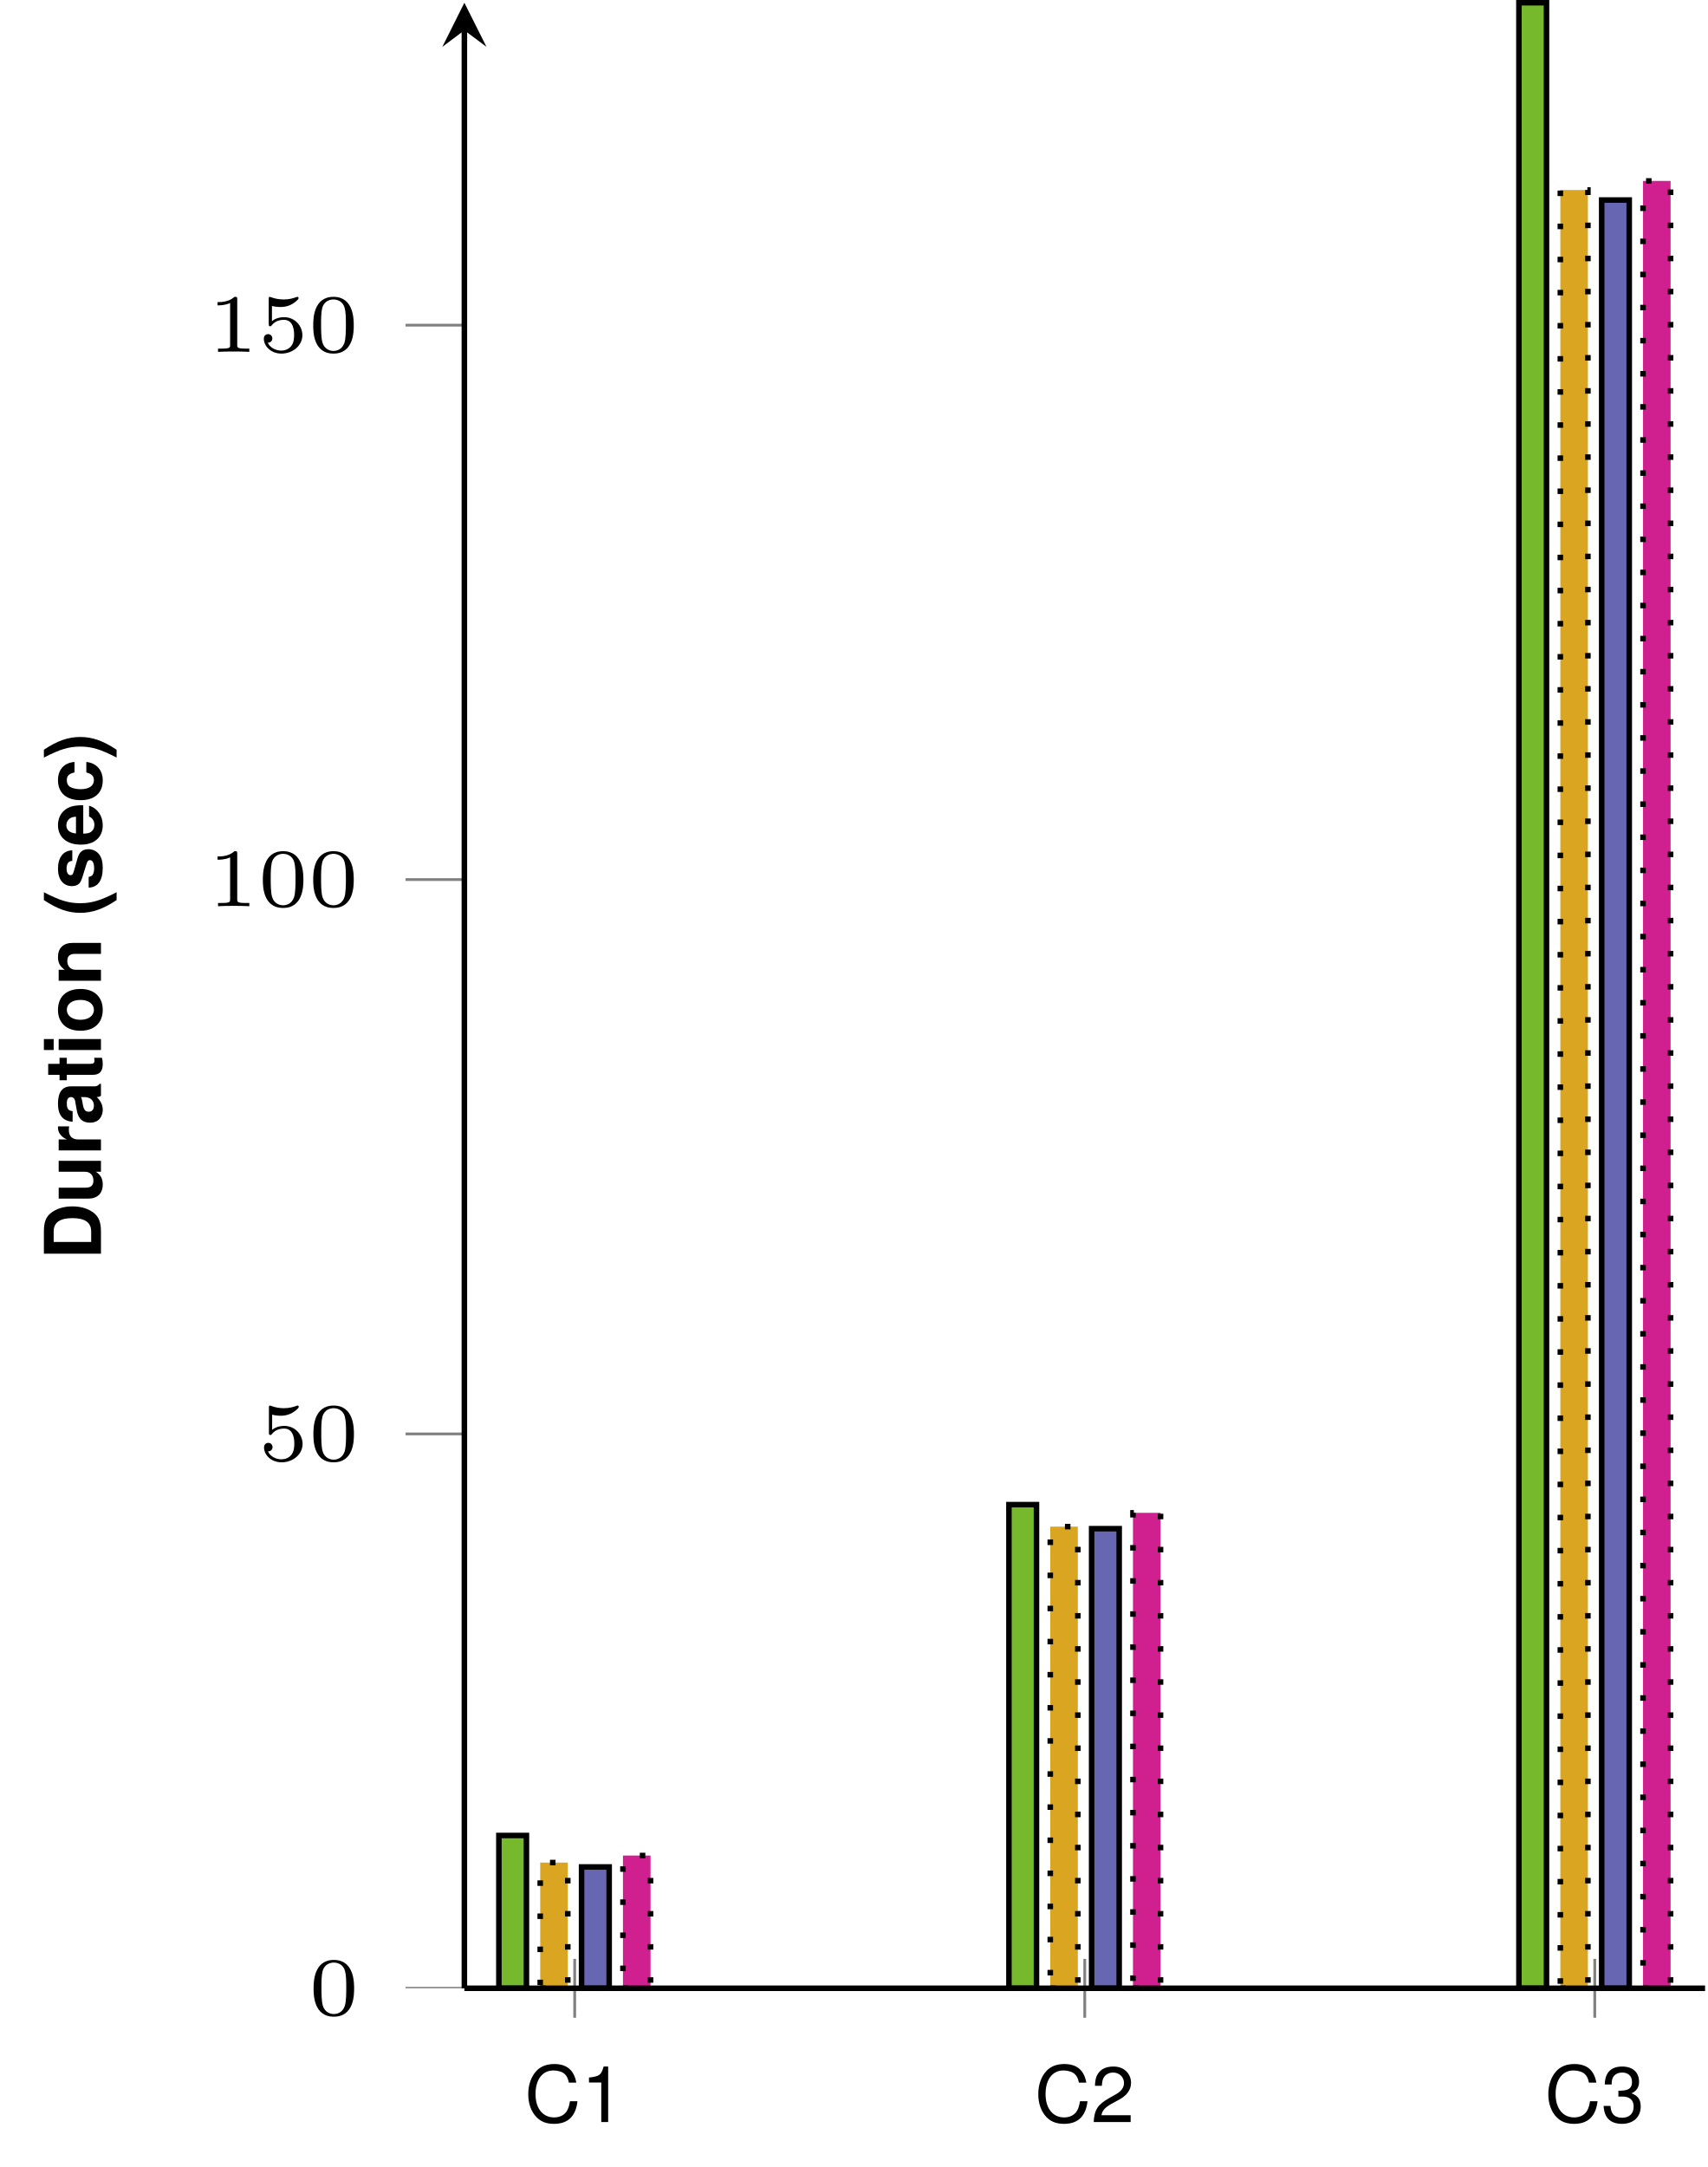
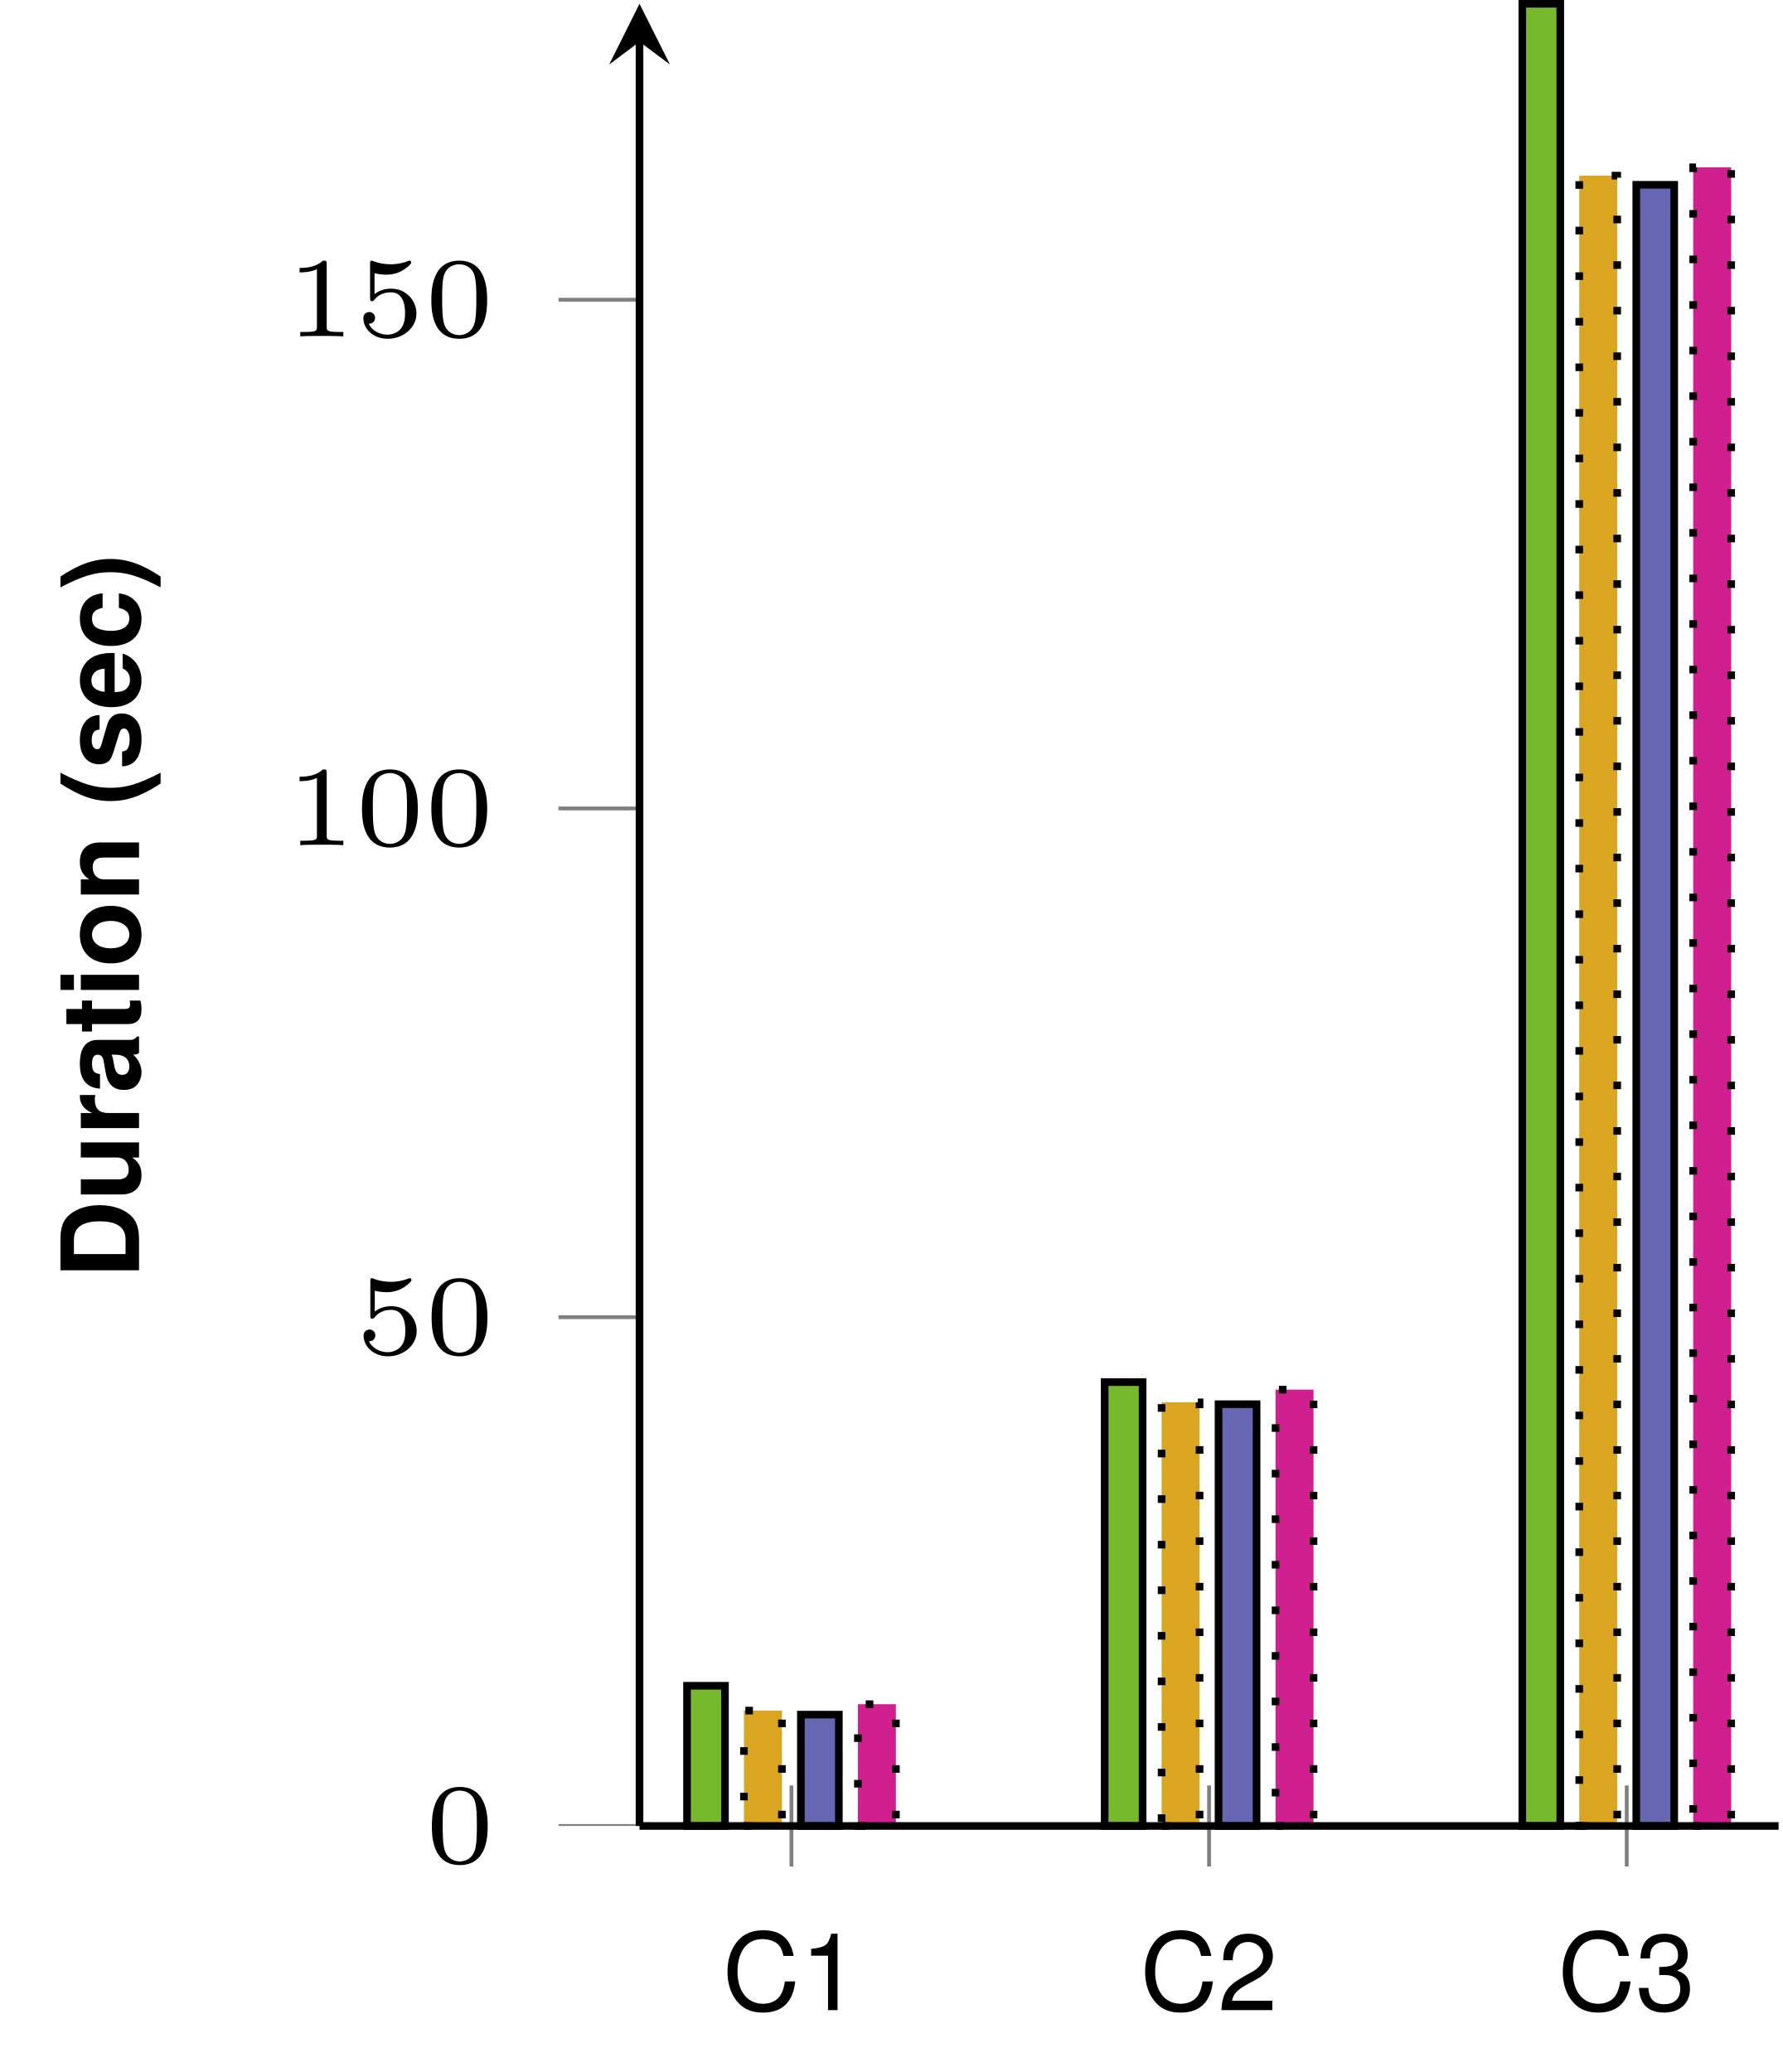
- <svg xmlns="http://www.w3.org/2000/svg" xmlns:xlink="http://www.w3.org/1999/xlink" height="156.573pt" version="1.1" viewBox="0 -156.573 123.428 156.573" width="123.428pt">
+ <svg xmlns="http://www.w3.org/2000/svg" xmlns:xlink="http://www.w3.org/1999/xlink" height="108.754pt" version="1.1" viewBox="0 -108.754 93.54 108.754" width="93.54pt">
  <defs>
    <clipPath id="clip1">
-       <path d="M33.562 128.824H123.231V-298.11H33.562" />
+       <path d="M33.562 128.836H93.34V-250.305H33.562" />
    </clipPath>
    <clipPath id="clip2">
-       <path d="M-108.176 -12.914V-156.375H264.969V-12.914" />
+       <path d="M-108.172 -12.914V-108.555H235.078V-12.914" />
    </clipPath>
    <path d="M1.148 -4.124C0.498 -3.146 0.226 -2.365 0.226 -1.499C0.226 -0.628 0.498 0.153 1.148 1.131H1.714C1.115 -0.034 0.922 -0.668 0.922 -1.499C0.922 -2.325 1.115 -2.97 1.714 -4.124H1.148Z" id="g1-40" />
    <path d="M0.69 1.131C1.341 0.153 1.612 -0.628 1.612 -1.494C1.612 -2.365 1.341 -3.146 0.69 -4.124H0.124C0.724 -2.959 0.917 -2.325 0.917 -1.494C0.917 -0.668 0.724 -0.023 0.124 1.131H0.69Z" id="g1-41" />
    <path d="M0.436 0H2.048C2.676 0 3.072 -0.147 3.349 -0.481C3.677 -0.866 3.853 -1.426 3.853 -2.065C3.853 -2.699 3.677 -3.259 3.349 -3.649C3.072 -3.983 2.682 -4.124 2.048 -4.124H0.436V0ZM1.284 -0.707V-3.417H2.048C2.687 -3.417 3.004 -2.97 3.004 -2.059C3.004 -1.154 2.687 -0.707 2.048 -0.707H1.284Z" id="g1-68" />
    <path d="M2.965 -0.096C2.823 -0.226 2.783 -0.311 2.783 -0.47V-2.167C2.783 -2.789 2.359 -3.106 1.533 -3.106S0.277 -2.755 0.226 -2.048H0.99C1.03 -2.365 1.16 -2.467 1.55 -2.467C1.856 -2.467 2.008 -2.365 2.008 -2.161C2.008 -2.059 1.957 -1.969 1.873 -1.924C1.765 -1.867 1.765 -1.867 1.375 -1.805L1.058 -1.748C0.453 -1.646 0.158 -1.335 0.158 -0.786C0.158 -0.526 0.232 -0.311 0.373 -0.158C0.549 0.023 0.815 0.13 1.086 0.13C1.426 0.13 1.737 -0.017 2.014 -0.306C2.014 -0.147 2.031 -0.091 2.105 0H2.965V-0.096ZM2.008 -1.228C2.008 -0.769 1.782 -0.509 1.38 -0.509C1.115 -0.509 0.95 -0.651 0.95 -0.877C0.95 -1.115 1.075 -1.228 1.403 -1.296L1.675 -1.346C1.884 -1.386 1.918 -1.397 2.008 -1.443V-1.228Z" id="g1-97" />
    <path d="M2.953 -1.912C2.897 -2.659 2.399 -3.106 1.635 -3.106C0.724 -3.106 0.192 -2.506 0.192 -1.465C0.192 -0.458 0.718 0.13 1.624 0.13C2.365 0.13 2.88 -0.328 2.953 -1.058H2.195C2.093 -0.662 1.935 -0.509 1.629 -0.509C1.228 -0.509 0.984 -0.871 0.984 -1.465C0.984 -1.754 1.041 -2.025 1.137 -2.206C1.228 -2.376 1.403 -2.467 1.629 -2.467C1.952 -2.467 2.105 -2.314 2.195 -1.912H2.953Z" id="g1-99" />
    <path d="M2.965 -1.279C2.97 -1.346 2.97 -1.375 2.97 -1.414C2.97 -1.72 2.925 -2.003 2.851 -2.218C2.648 -2.772 2.155 -3.106 1.539 -3.106C0.662 -3.106 0.124 -2.472 0.124 -1.448C0.124 -0.47 0.656 0.13 1.522 0.13C2.206 0.13 2.761 -0.26 2.936 -0.86H2.155C2.059 -0.617 1.839 -0.475 1.55 -0.475C1.324 -0.475 1.143 -0.571 1.03 -0.741C0.956 -0.854 0.928 -0.99 0.917 -1.279H2.965ZM0.928 -1.805C0.979 -2.269 1.177 -2.501 1.528 -2.501C1.726 -2.501 1.907 -2.404 2.02 -2.246C2.093 -2.133 2.127 -2.014 2.144 -1.805H0.928Z" id="g1-101" />
    <path d="M1.171 -3.055H0.379V0H1.171V-3.055ZM1.171 -4.124H0.379V-3.417H1.171V-4.124Z" id="g1-105" />
    <path d="M0.356 -3.055V0H1.148V-1.833C1.148 -2.195 1.403 -2.433 1.788 -2.433C2.127 -2.433 2.297 -2.246 2.297 -1.884V0H3.089V-2.048C3.089 -2.721 2.716 -3.106 2.065 -3.106C1.652 -3.106 1.375 -2.953 1.148 -2.614V-3.055H0.356Z" id="g1-110" />
    <path d="M1.703 -3.106C0.769 -3.106 0.198 -2.489 0.198 -1.488C0.198 -0.481 0.769 0.13 1.709 0.13C2.636 0.13 3.219 -0.487 3.219 -1.465C3.219 -2.501 2.659 -3.106 1.703 -3.106ZM1.709 -2.467C2.144 -2.467 2.427 -2.076 2.427 -1.477C2.427 -0.905 2.133 -0.509 1.709 -0.509C1.279 -0.509 0.99 -0.905 0.99 -1.488S1.279 -2.467 1.709 -2.467Z" id="g1-111" />
    <path d="M0.356 -3.055V0H1.148V-1.624C1.148 -2.088 1.38 -2.32 1.844 -2.32C1.929 -2.32 1.986 -2.314 2.093 -2.297V-3.1C2.048 -3.106 2.02 -3.106 1.997 -3.106C1.635 -3.106 1.318 -2.868 1.148 -2.455V-3.055H0.356Z" id="g1-114" />
    <path d="M2.857 -2.071C2.846 -2.716 2.348 -3.106 1.528 -3.106C0.752 -3.106 0.272 -2.716 0.272 -2.088C0.272 -1.884 0.334 -1.709 0.441 -1.59C0.549 -1.482 0.645 -1.431 0.939 -1.335L1.884 -1.041C2.082 -0.979 2.15 -0.917 2.15 -0.792C2.15 -0.605 1.929 -0.492 1.561 -0.492C1.358 -0.492 1.194 -0.532 1.092 -0.6C1.007 -0.662 0.973 -0.724 0.939 -0.888H0.164C0.187 -0.221 0.679 0.13 1.607 0.13C2.031 0.13 2.354 0.04 2.58 -0.141S2.942 -0.605 2.942 -0.905C2.942 -1.301 2.744 -1.556 2.342 -1.675L1.341 -1.963C1.12 -2.031 1.064 -2.076 1.064 -2.201C1.064 -2.37 1.245 -2.484 1.522 -2.484C1.901 -2.484 2.088 -2.348 2.093 -2.071H2.857Z" id="g1-115" />
    <path d="M1.703 -2.993H1.262V-3.813H0.47V-2.993H0.079V-2.467H0.47V-0.588C0.47 -0.107 0.724 0.13 1.245 0.13C1.42 0.13 1.561 0.113 1.703 0.068V-0.487C1.624 -0.475 1.578 -0.47 1.522 -0.47C1.313 -0.47 1.262 -0.532 1.262 -0.803V-2.467H1.703V-2.993Z" id="g1-116" />
    <path d="M3.061 0V-3.055H2.269V-1.143C2.269 -0.781 2.014 -0.543 1.629 -0.543C1.29 -0.543 1.12 -0.724 1.12 -1.092V-3.055H0.328V-0.928C0.328 -0.255 0.702 0.13 1.352 0.13C1.765 0.13 2.042 -0.023 2.269 -0.362V0H3.061Z" id="g1-117" />
    <path d="M3.288 -1.907C3.288 -2.343 3.288 -3.975 1.823 -3.975S0.359 -2.343 0.359 -1.907C0.359 -1.476 0.359 0.126 1.823 0.126S3.288 -1.476 3.288 -1.907ZM1.823 -0.066C1.572 -0.066 1.166 -0.185 1.022 -0.681C0.927 -1.028 0.927 -1.614 0.927 -1.985C0.927 -2.385 0.927 -2.845 1.01 -3.168C1.16 -3.706 1.614 -3.784 1.823 -3.784C2.098 -3.784 2.493 -3.652 2.624 -3.198C2.714 -2.881 2.72 -2.445 2.72 -1.985C2.72 -1.602 2.72 -0.998 2.618 -0.664C2.451 -0.143 2.02 -0.066 1.823 -0.066Z" id="g2-48" />
    <path d="M2.146 -3.796C2.146 -3.975 2.122 -3.975 1.943 -3.975C1.548 -3.593 0.938 -3.593 0.723 -3.593V-3.359C0.879 -3.359 1.273 -3.359 1.632 -3.527V-0.508C1.632 -0.311 1.632 -0.233 1.016 -0.233H0.759V0C1.088 -0.024 1.554 -0.024 1.889 -0.024S2.69 -0.024 3.019 0V-0.233H2.762C2.146 -0.233 2.146 -0.311 2.146 -0.508V-3.796Z" id="g2-49" />
    <path d="M1.016 -3.318C1.213 -3.264 1.423 -3.24 1.626 -3.24C1.757 -3.24 2.092 -3.24 2.469 -3.449C2.57 -3.509 2.941 -3.754 2.941 -3.879C2.941 -3.957 2.881 -3.975 2.857 -3.975C2.839 -3.975 2.833 -3.975 2.768 -3.951C2.552 -3.868 2.248 -3.784 1.859 -3.784C1.566 -3.784 1.243 -3.838 0.974 -3.939C0.915 -3.963 0.891 -3.975 0.867 -3.975C0.783 -3.975 0.783 -3.909 0.783 -3.814V-2.02C0.783 -1.919 0.783 -1.847 0.891 -1.847C0.944 -1.847 0.962 -1.871 1.004 -1.919C1.154 -2.11 1.417 -2.313 1.883 -2.313C2.618 -2.313 2.618 -1.417 2.618 -1.225C2.618 -0.992 2.6 -0.658 2.403 -0.412C2.218 -0.185 1.943 -0.09 1.686 -0.09C1.273 -0.09 0.861 -0.317 0.717 -0.664C1.01 -0.669 1.046 -0.903 1.046 -0.974C1.046 -1.136 0.921 -1.279 0.735 -1.279C0.681 -1.279 0.43 -1.249 0.43 -0.95C0.43 -0.4 0.95 0.126 1.704 0.126C2.523 0.126 3.216 -0.454 3.216 -1.201C3.216 -1.883 2.666 -2.505 1.895 -2.505C1.506 -2.505 1.207 -2.379 1.016 -2.218V-3.318Z" id="g2-53" />
    <path d="M1.465 -2.857V0H1.963V-4.011H1.635C1.46 -3.394 1.346 -3.31 0.577 -3.213V-2.857H1.465Z" id="g4-49" />
    <path d="M2.863 -0.492H0.752C0.803 -0.82 0.984 -1.03 1.477 -1.318L2.042 -1.624C2.602 -1.929 2.891 -2.342 2.891 -2.834C2.891 -3.168 2.755 -3.479 2.518 -3.694S1.986 -4.011 1.607 -4.011C1.098 -4.011 0.718 -3.83 0.498 -3.491C0.356 -3.276 0.294 -3.027 0.283 -2.619H0.781C0.798 -2.891 0.832 -3.055 0.9 -3.185C1.03 -3.428 1.29 -3.576 1.59 -3.576C2.042 -3.576 2.382 -3.253 2.382 -2.823C2.382 -2.506 2.195 -2.235 1.839 -2.031L1.318 -1.737C0.481 -1.262 0.238 -0.883 0.192 0H2.863V-0.492Z" id="g4-50" />
    <path d="M1.25 -1.839H1.313L1.522 -1.844C2.071 -1.844 2.354 -1.595 2.354 -1.115C2.354 -0.611 2.042 -0.311 1.522 -0.311C0.979 -0.311 0.713 -0.583 0.679 -1.165H0.181C0.204 -0.843 0.26 -0.634 0.356 -0.453C0.56 -0.068 0.956 0.13 1.505 0.13C2.331 0.13 2.863 -0.362 2.863 -1.12C2.863 -1.629 2.665 -1.912 2.184 -2.076C2.557 -2.223 2.744 -2.506 2.744 -2.908C2.744 -3.598 2.286 -4.011 1.522 -4.011C0.713 -4.011 0.283 -3.57 0.266 -2.716H0.764C0.769 -2.959 0.792 -3.095 0.854 -3.219C0.967 -3.44 1.216 -3.576 1.528 -3.576C1.969 -3.576 2.235 -3.315 2.235 -2.891C2.235 -2.608 2.133 -2.438 1.912 -2.348C1.776 -2.291 1.601 -2.269 1.25 -2.263V-1.839Z" id="g4-51" />
    <path d="M3.745 -2.846C3.581 -3.751 3.061 -4.192 2.155 -4.192C1.601 -4.192 1.154 -4.017 0.849 -3.677C0.475 -3.27 0.272 -2.682 0.272 -2.014C0.272 -1.335 0.481 -0.752 0.871 -0.351C1.188 -0.023 1.595 0.13 2.133 0.13C3.14 0.13 3.706 -0.413 3.83 -1.505H3.287C3.242 -1.222 3.185 -1.03 3.1 -0.866C2.931 -0.526 2.58 -0.334 2.139 -0.334C1.318 -0.334 0.798 -0.99 0.798 -2.02C0.798 -3.078 1.296 -3.728 2.093 -3.728C2.427 -3.728 2.738 -3.626 2.908 -3.468C3.061 -3.327 3.146 -3.151 3.208 -2.846H3.745Z" id="g4-67" />
  </defs>
  <g id="page1">
-     <path d="M36.055 -12.914H38.047V-23.953H36.055ZM72.918 -12.914H74.91V-47.859H72.918ZM109.777 -12.914H111.77V-156.375H109.777Z" fill="#76b92d" />
-     <path d="M36.055 -12.914H38.047V-23.953H36.055ZM72.918 -12.914H74.91V-47.859H72.918ZM109.777 -12.914H111.77V-156.375H109.777Z" fill="none" stroke="#000000" stroke-miterlimit="10.037" stroke-width="0.4" />
-     <path d="M39.043 -12.914H41.035V-21.996H39.043ZM75.906 -12.914H77.898V-46.27H75.906ZM112.77 -12.914H114.762V-142.844H112.77Z" fill="#daa520" />
-     <path d="M39.043 -12.914H41.035V-21.996H39.043ZM75.906 -12.914H77.898V-46.27H75.906ZM112.77 -12.914H114.762V-142.844H112.77Z" fill="none" stroke="#000000" stroke-dasharray="0.399,1.993" stroke-miterlimit="10.037" stroke-width="0.4" />
-     <path d="M42.031 -12.914H44.027V-21.68H42.031ZM78.895 -12.914H80.887V-46.121H78.895ZM115.758 -12.914H117.75V-142.121H115.758Z" fill="#6666b3" />
-     <path d="M42.031 -12.914H44.027V-21.68H42.031ZM78.895 -12.914H80.887V-46.121H78.895ZM115.758 -12.914H117.75V-142.121H115.758Z" fill="none" stroke="#000000" stroke-miterlimit="10.037" stroke-width="0.4" />
-     <path d="M45.023 -12.914H47.016V-22.504H45.023ZM81.883 -12.914H83.875V-47.266H81.883ZM118.746 -12.914H120.738V-143.5H118.746Z" fill="#d02090" />
-     <path d="M45.023 -12.914H47.016V-22.504H45.023ZM81.883 -12.914H83.875V-47.266H81.883ZM118.746 -12.914H120.738V-143.5H118.746Z" fill="none" stroke="#000000" stroke-dasharray="0.399,1.993" stroke-miterlimit="10.037" stroke-width="0.4" />
-     <path clip-path="url(#clip1)" d="M41.535 -10.785V-15.039M78.398 -10.785V-15.039M115.258 -10.785V-15.039" fill="none" stroke="#808080" stroke-miterlimit="10.037" stroke-width="0.2" />
-     <path clip-path="url(#clip2)" d="M29.312 -12.914H33.562M29.312 -52.969H33.562M29.312 -93.023H33.562M29.312 -133.078H33.562" fill="none" stroke="#808080" stroke-miterlimit="10.037" stroke-width="0.2" />
-     <path d="M33.562 -12.914H123.231" fill="none" stroke="#000000" stroke-miterlimit="10.037" stroke-width="0.4" />
-     <path d="M33.562 -12.914V-154.383" fill="none" stroke="#000000" stroke-miterlimit="10.037" stroke-width="0.4" />
-     <path d="M33.562 -156.375L31.969 -153.188L33.562 -154.383L35.16 -153.188" />
-     <g transform="matrix(1 0 0 1 -37.1939 22.578)">
+     <path d="M36.055 -12.914H38.047V-20.273H36.055ZM57.973 -12.914H59.965V-36.211H57.973ZM79.891 -12.914H81.883V-108.555H79.891Z" fill="#76b92d" />
+     <path d="M36.055 -12.914H38.047V-20.273H36.055ZM57.973 -12.914H59.965V-36.211H57.973ZM79.891 -12.914H81.883V-108.555H79.891Z" fill="none" stroke="#000000" stroke-miterlimit="10.037" stroke-width="0.4" />
+     <path d="M39.043 -12.914H41.035V-18.969H39.043ZM60.961 -12.914H62.953V-35.148H60.961ZM82.879 -12.914H84.871V-99.535H82.879Z" fill="#daa520" />
+     <path d="M39.043 -12.914H41.035V-18.969H39.043ZM60.961 -12.914H62.953V-35.148H60.961ZM82.879 -12.914H84.871V-99.535H82.879Z" fill="none" stroke="#000000" stroke-dasharray="0.399,1.993" stroke-miterlimit="10.037" stroke-width="0.4" />
+     <path d="M42.031 -12.914H44.023V-18.758H42.031ZM63.949 -12.914H65.945V-35.051H63.949ZM85.871 -12.914H87.863V-99.055H85.871Z" fill="#6666b3" />
+     <path d="M42.031 -12.914H44.023V-18.758H42.031ZM63.949 -12.914H65.945V-35.051H63.949ZM85.871 -12.914H87.863V-99.055H85.871Z" fill="none" stroke="#000000" stroke-miterlimit="10.037" stroke-width="0.4" />
+     <path d="M45.023 -12.914H47.016V-19.305H45.023ZM66.941 -12.914H68.934V-35.816H66.941ZM88.859 -12.914H90.852V-99.973H88.859Z" fill="#d02090" />
+     <path d="M45.023 -12.914H47.016V-19.305H45.023ZM66.941 -12.914H68.934V-35.816H66.941ZM88.859 -12.914H90.852V-99.973H88.859Z" fill="none" stroke="#000000" stroke-dasharray="0.399,1.993" stroke-miterlimit="10.037" stroke-width="0.4" />
+     <path clip-path="url(#clip1)" d="M41.535 -10.785V-15.039M63.453 -10.785V-15.039M85.371 -10.785V-15.039" fill="none" stroke="#808080" stroke-miterlimit="10.037" stroke-width="0.2" />
+     <path clip-path="url(#clip2)" d="M29.312 -12.914H33.562M29.312 -39.617H33.562M29.312 -66.32H33.562M29.312 -93.023H33.562" fill="none" stroke="#808080" stroke-miterlimit="10.037" stroke-width="0.2" />
+     <path d="M33.562 -12.914H93.34" fill="none" stroke="#000000" stroke-miterlimit="10.037" stroke-width="0.4" />
+     <path d="M33.562 -12.914V-106.563" fill="none" stroke="#000000" stroke-miterlimit="10.037" stroke-width="0.4" />
+     <path d="M33.562 -108.555L31.969 -105.367L33.562 -106.563L35.16 -105.367" />
+     <g transform="matrix(1 0 0 1 -37.1939 22.5783)">
      <use x="75.1" xlink:href="#g4-67" y="-25.826" />
      <use x="79.185" xlink:href="#g4-49" y="-25.826" />
    </g>
-     <g transform="matrix(1 0 0 1 -0.3322 22.578)">
+     <g transform="matrix(1 0 0 1 -15.2757 22.5783)">
      <use x="75.1" xlink:href="#g4-67" y="-25.826" />
      <use x="79.185" xlink:href="#g4-50" y="-25.826" />
    </g>
-     <g transform="matrix(1 0 0 1 36.5299 22.578)">
+     <g transform="matrix(1 0 0 1 6.6425 22.5783)">
      <use x="75.1" xlink:href="#g4-67" y="-25.826" />
      <use x="79.185" xlink:href="#g4-51" y="-25.826" />
    </g>
-     <g transform="matrix(1 0 0 1 -52.7946 14.8392)">
+     <g transform="matrix(1 0 0 1 -52.7942 14.8394)">
      <use x="75.1" xlink:href="#g2-48" y="-25.826" />
    </g>
-     <g transform="matrix(1 0 0 1 -56.4475 -25.2157)">
+     <g transform="matrix(1 0 0 1 -56.4472 -11.8644)">
      <use x="75.1" xlink:href="#g2-53" y="-25.826" />
      <use x="78.739" xlink:href="#g2-48" y="-25.826" />
    </g>
-     <g transform="matrix(1 0 0 1 -60.1005 -65.2706)">
+     <g transform="matrix(1 0 0 1 -60.1001 -38.5682)">
      <use x="75.1" xlink:href="#g2-49" y="-25.826" />
      <use x="78.739" xlink:href="#g2-48" y="-25.826" />
-       <use x="82.379" xlink:href="#g2-48" y="-25.826" />
+       <use x="82.378" xlink:href="#g2-48" y="-25.826" />
    </g>
-     <g transform="matrix(1 0 0 1 -60.1005 -105.325)">
+     <g transform="matrix(1 0 0 1 -60.1001 -65.272)">
      <use x="75.1" xlink:href="#g2-49" y="-25.826" />
      <use x="78.739" xlink:href="#g2-53" y="-25.826" />
-       <use x="82.379" xlink:href="#g2-48" y="-25.826" />
+       <use x="82.378" xlink:href="#g2-48" y="-25.826" />
    </g>
-     <g transform="matrix(0 -1 1 0 33.1221 9.545)">
+     <g transform="matrix(0 -1 1 0 33.1224 33.4542)">
      <use x="75.1" xlink:href="#g1-68" y="-25.826" />
      <use x="79.185" xlink:href="#g1-117" y="-25.826" />
      <use x="82.641" xlink:href="#g1-114" y="-25.826" />
      <use x="84.842" xlink:href="#g1-97" y="-25.826" />
-       <use x="87.988" xlink:href="#g1-116" y="-25.826" />
-       <use x="89.872" xlink:href="#g1-105" y="-25.826" />
+       <use x="87.987" xlink:href="#g1-116" y="-25.826" />
+       <use x="89.871" xlink:href="#g1-105" y="-25.826" />
      <use x="91.444" xlink:href="#g1-111" y="-25.826" />
      <use x="94.901" xlink:href="#g1-110" y="-25.826" />
      <use x="99.936" xlink:href="#g1-40" y="-25.826" />
      <use x="101.82" xlink:href="#g1-115" y="-25.826" />
      <use x="104.966" xlink:href="#g1-101" y="-25.826" />
      <use x="108.111" xlink:href="#g1-99" y="-25.826" />
      <use x="111.257" xlink:href="#g1-41" y="-25.826" />
    </g>
  </g>
</svg>
